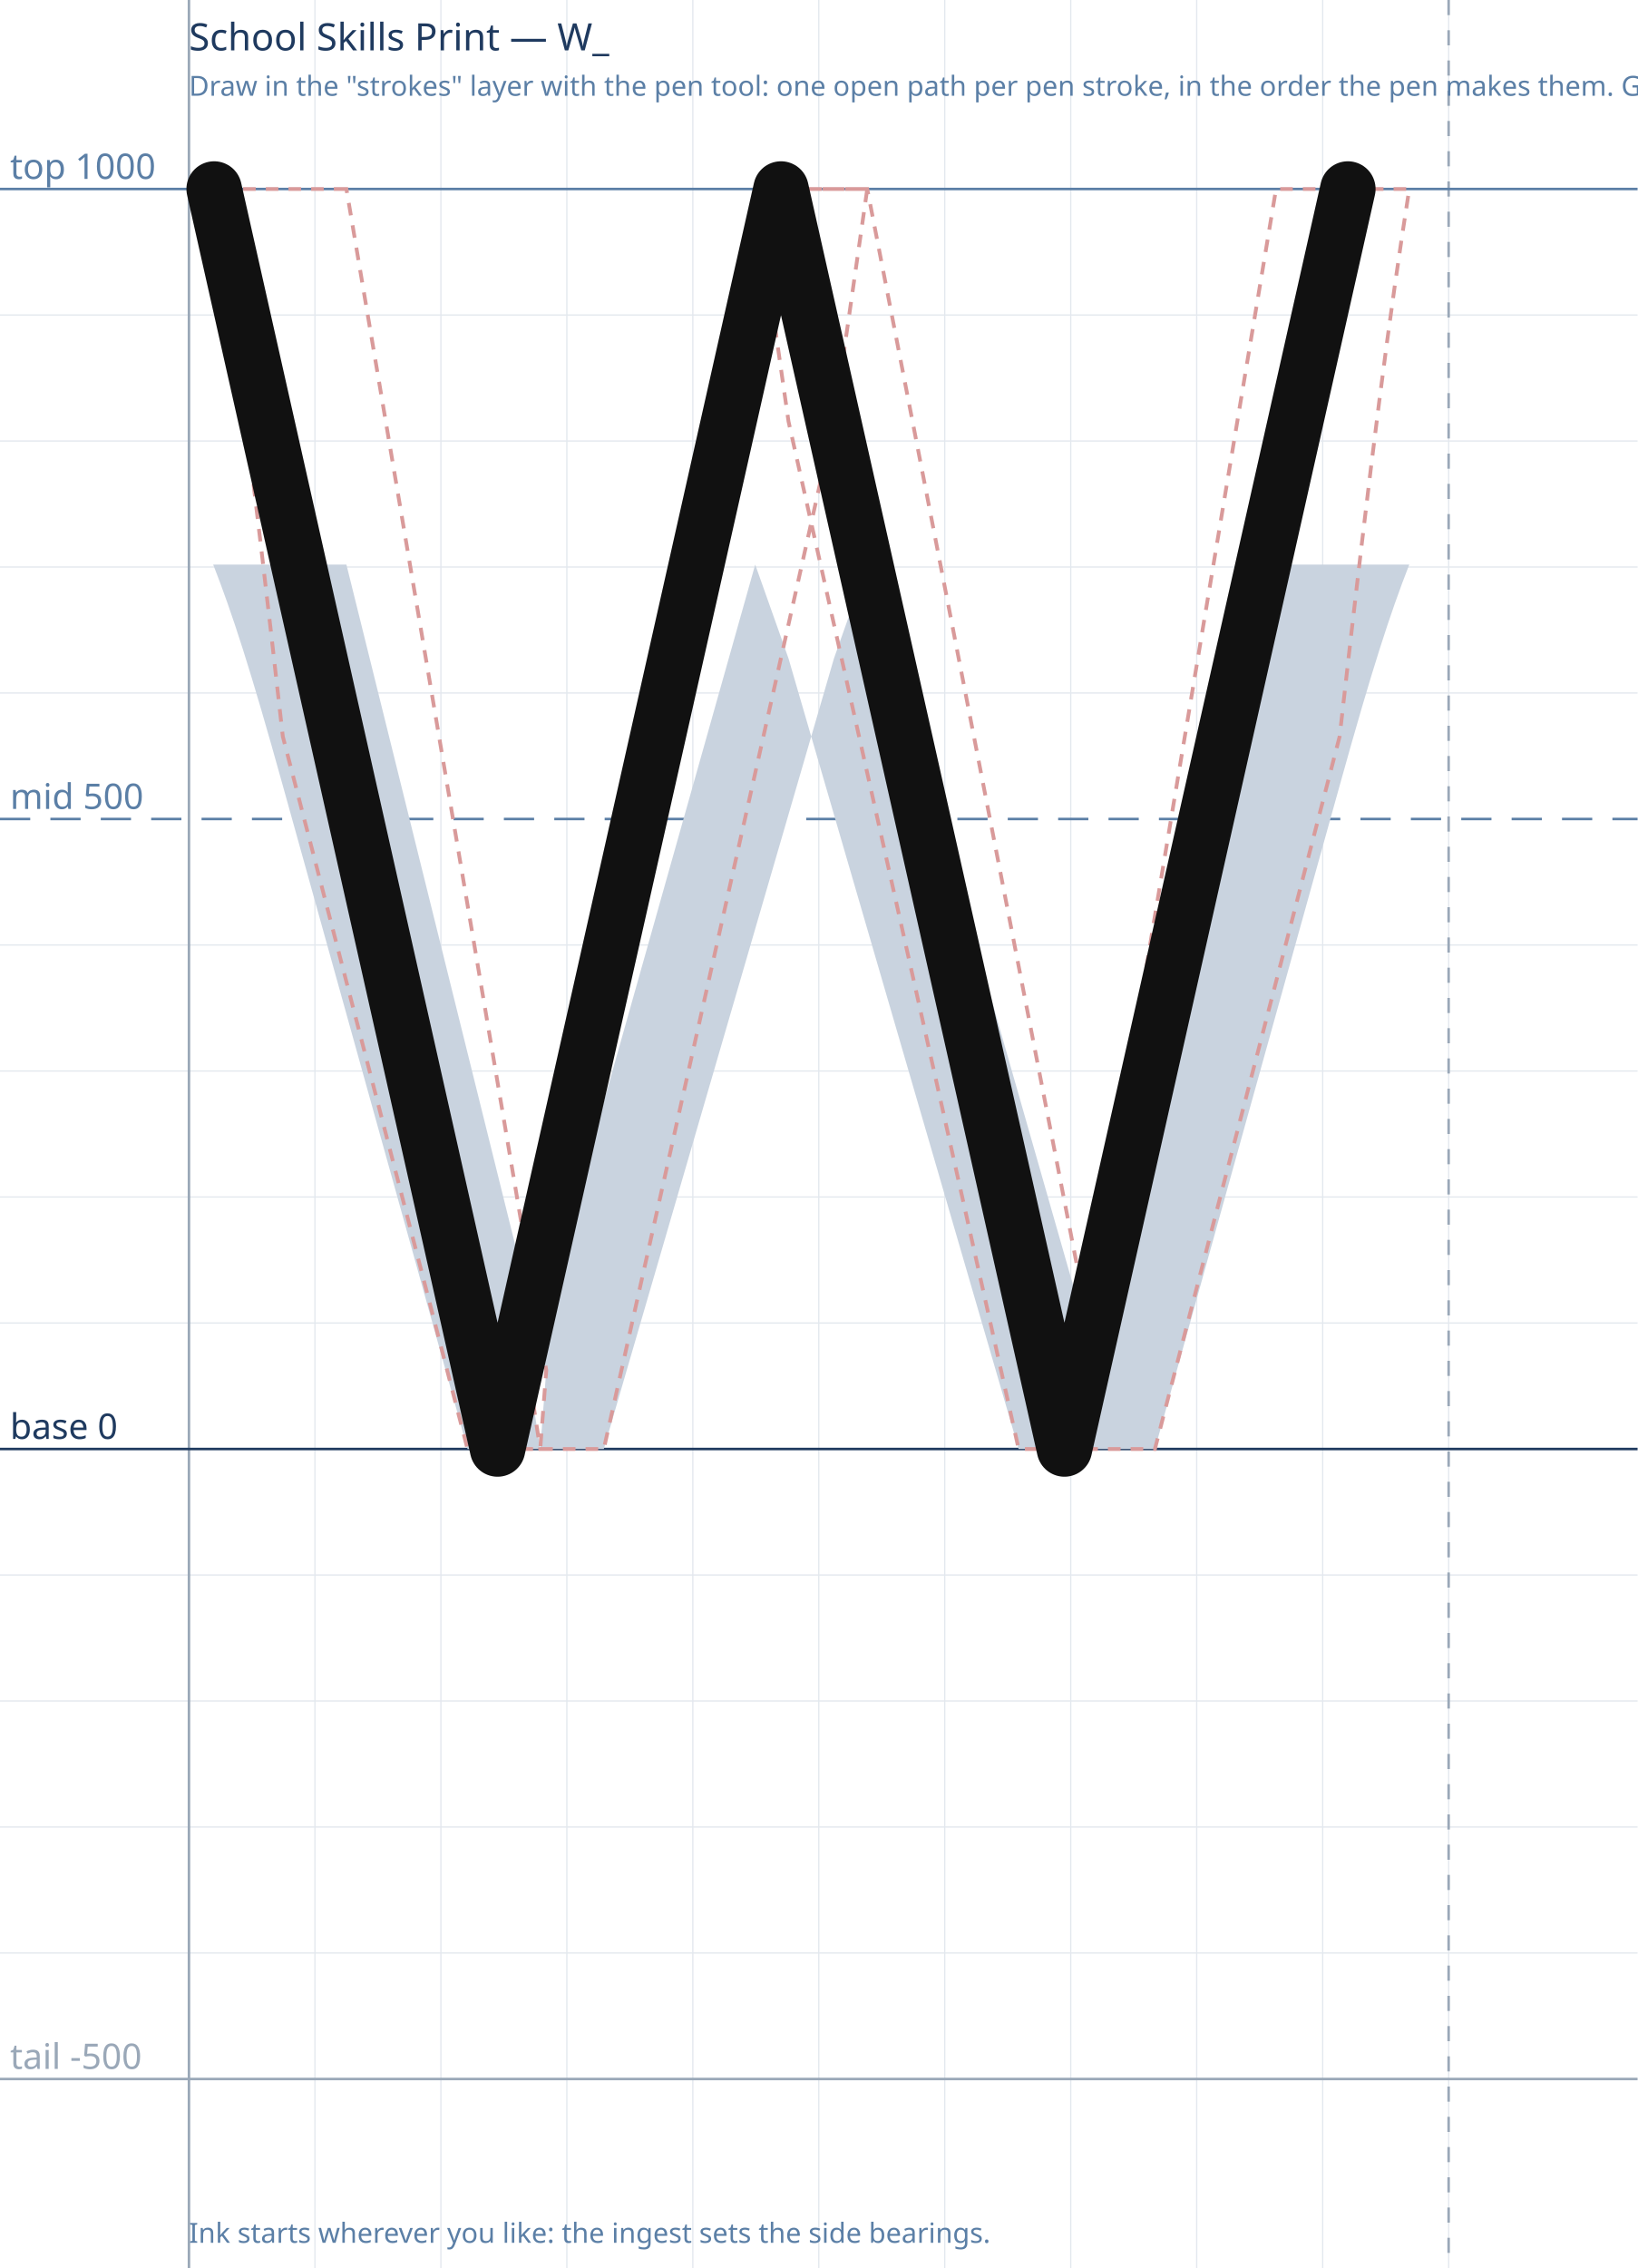
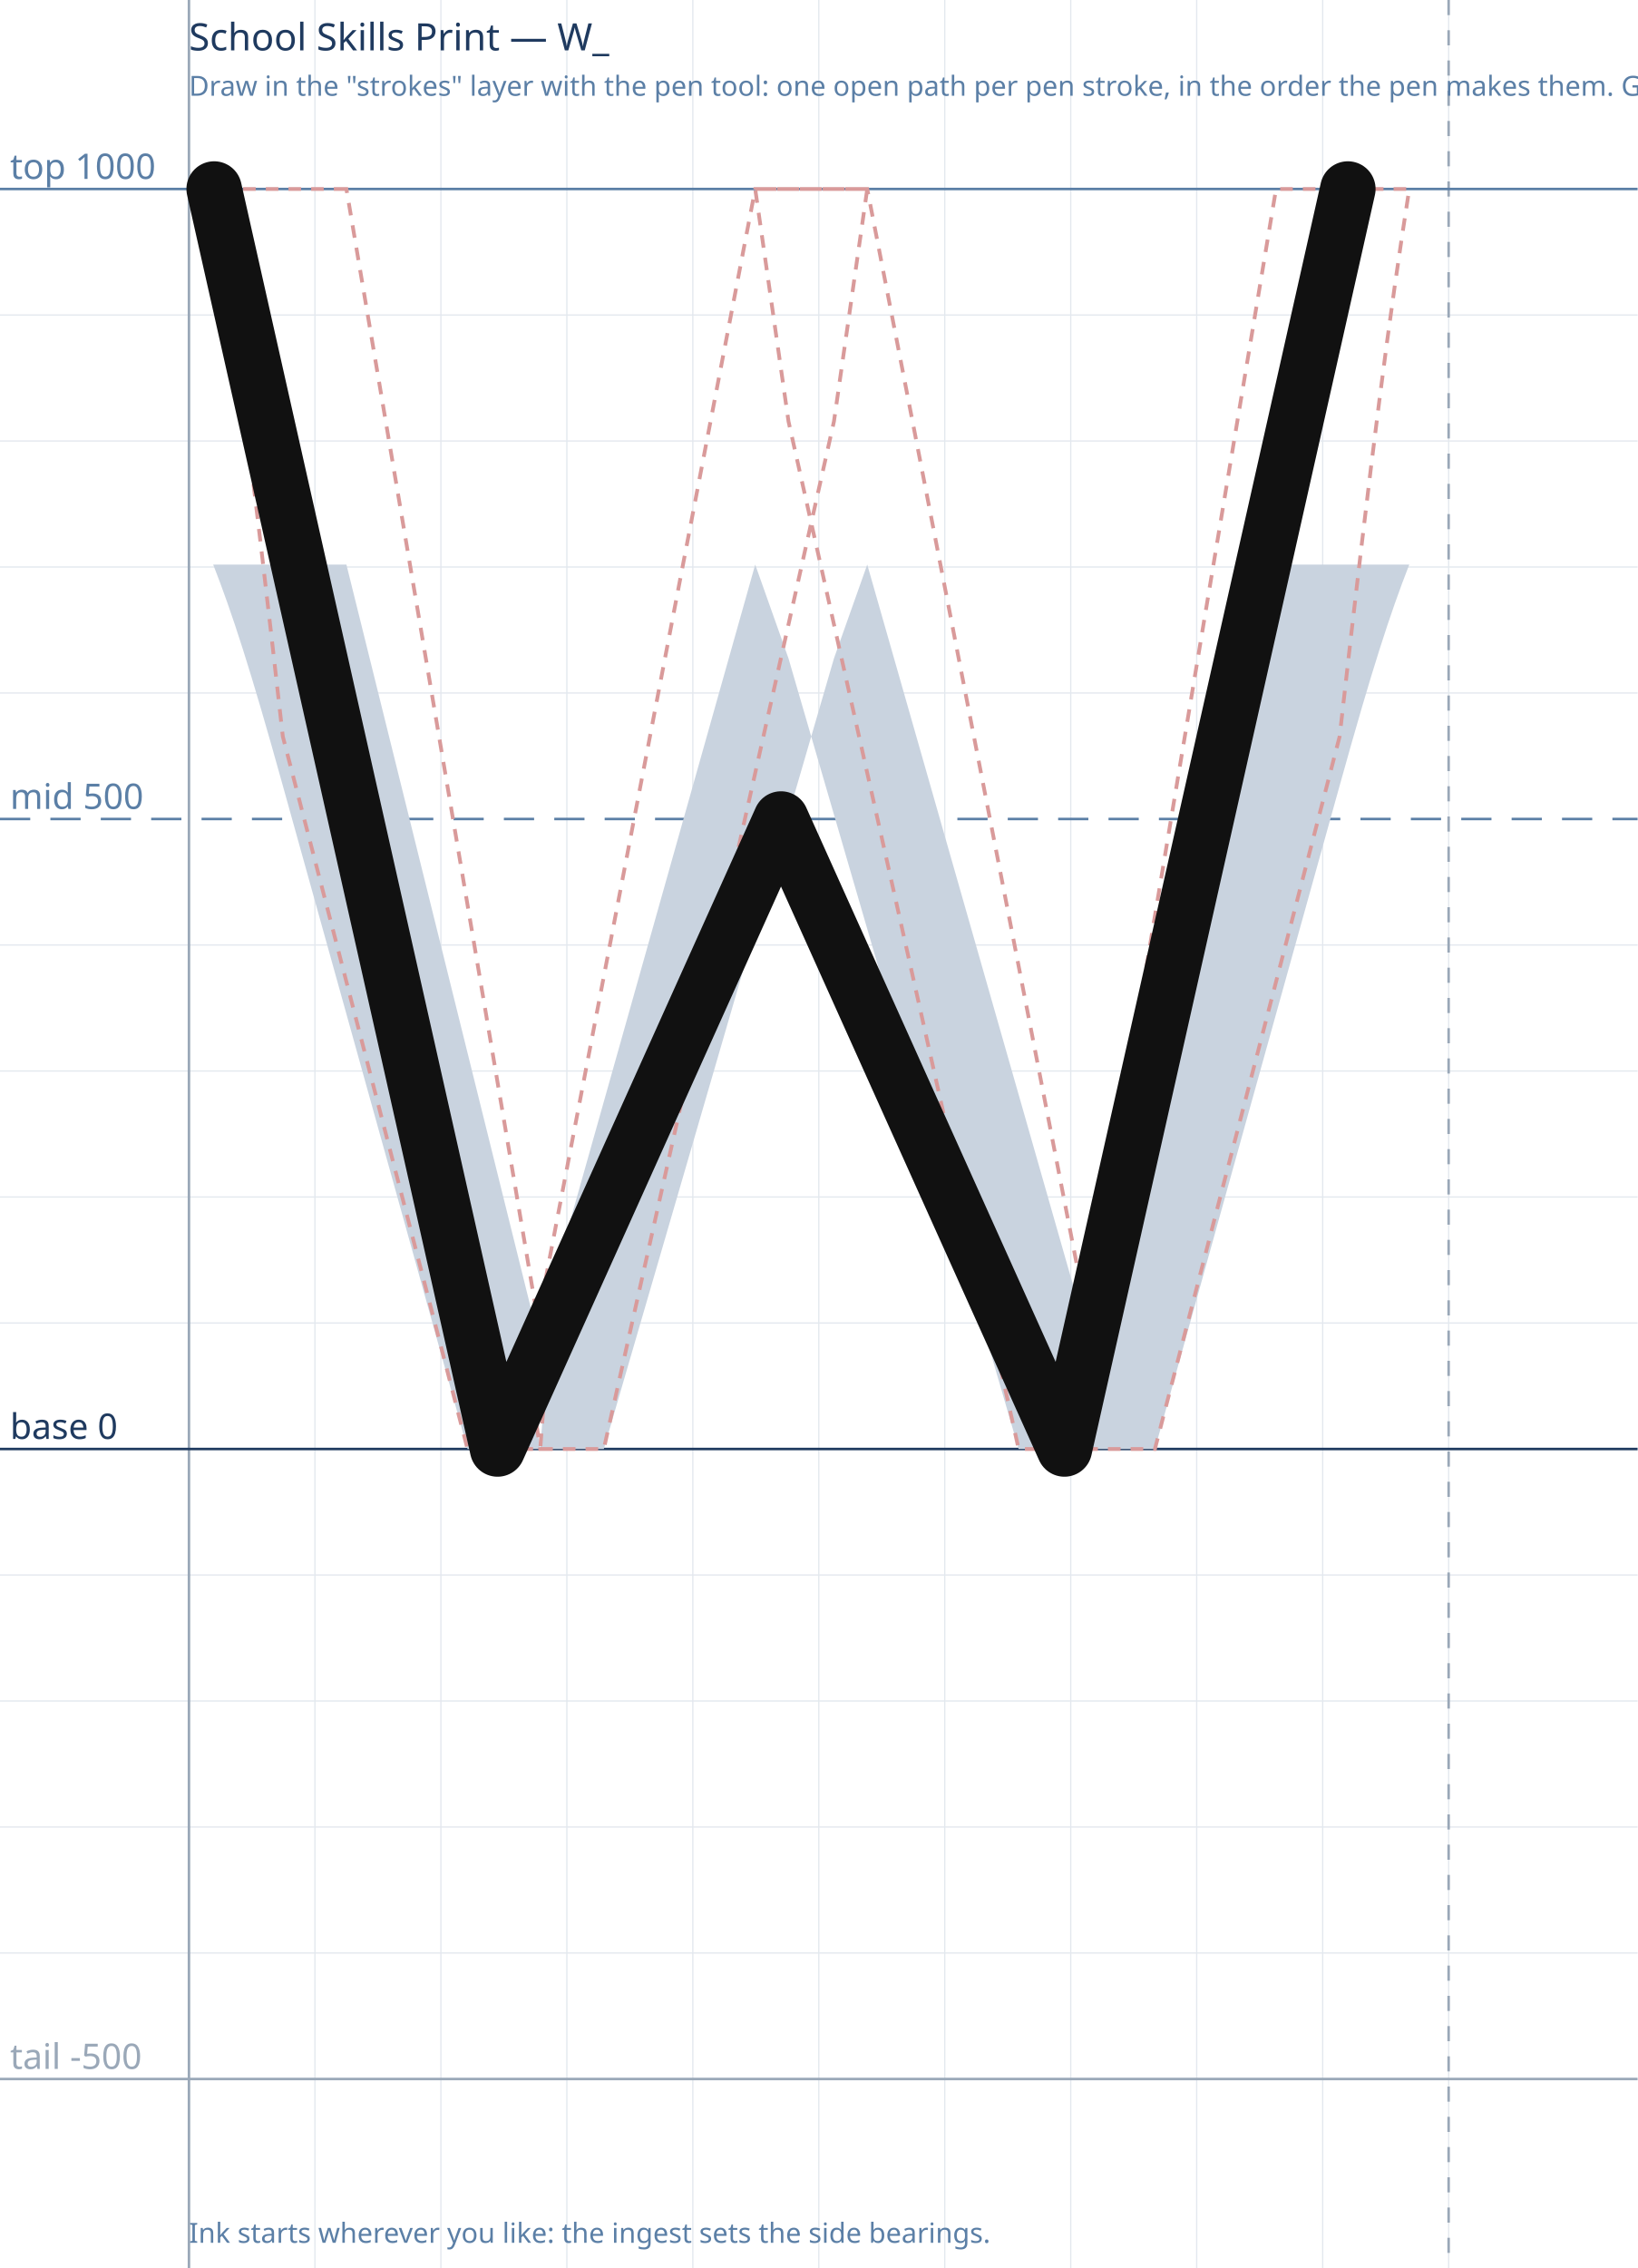
<svg xmlns="http://www.w3.org/2000/svg" width="650" height="900" viewBox="0 0 1300 1800" data-hand="print" data-glyph="W_" data-units="1000" data-origin="150" data-baseline="1150">
  <g id="ruling">
    <line x1="0" y1="1550" x2="1300" y2="1550" stroke="#e3e8ee" stroke-width="1" />
    <line x1="0" y1="1450" x2="1300" y2="1450" stroke="#e3e8ee" stroke-width="1" />
    <line x1="0" y1="1350" x2="1300" y2="1350" stroke="#e3e8ee" stroke-width="1" />
    <line x1="0" y1="1250" x2="1300" y2="1250" stroke="#e3e8ee" stroke-width="1" />
    <line x1="0" y1="1050" x2="1300" y2="1050" stroke="#e3e8ee" stroke-width="1" />
    <line x1="0" y1="950" x2="1300" y2="950" stroke="#e3e8ee" stroke-width="1" />
    <line x1="0" y1="850" x2="1300" y2="850" stroke="#e3e8ee" stroke-width="1" />
    <line x1="0" y1="750" x2="1300" y2="750" stroke="#e3e8ee" stroke-width="1" />
    <line x1="0" y1="550" x2="1300" y2="550" stroke="#e3e8ee" stroke-width="1" />
    <line x1="0" y1="450" x2="1300" y2="450" stroke="#e3e8ee" stroke-width="1" />
    <line x1="0" y1="350" x2="1300" y2="350" stroke="#e3e8ee" stroke-width="1" />
    <line x1="0" y1="250" x2="1300" y2="250" stroke="#e3e8ee" stroke-width="1" />
    <line x1="150" y1="0" x2="150" y2="1800" stroke="#e3e8ee" stroke-width="1" />
    <line x1="250" y1="0" x2="250" y2="1800" stroke="#e3e8ee" stroke-width="1" />
    <line x1="350" y1="0" x2="350" y2="1800" stroke="#e3e8ee" stroke-width="1" />
    <line x1="450" y1="0" x2="450" y2="1800" stroke="#e3e8ee" stroke-width="1" />
    <line x1="550" y1="0" x2="550" y2="1800" stroke="#e3e8ee" stroke-width="1" />
    <line x1="650" y1="0" x2="650" y2="1800" stroke="#e3e8ee" stroke-width="1" />
    <line x1="750" y1="0" x2="750" y2="1800" stroke="#e3e8ee" stroke-width="1" />
    <line x1="850" y1="0" x2="850" y2="1800" stroke="#e3e8ee" stroke-width="1" />
    <line x1="950" y1="0" x2="950" y2="1800" stroke="#e3e8ee" stroke-width="1" />
    <line x1="1050" y1="0" x2="1050" y2="1800" stroke="#e3e8ee" stroke-width="1" />
    <line x1="1150" y1="0" x2="1150" y2="1800" stroke="#e3e8ee" stroke-width="1" />
    <line x1="150" y1="0" x2="150" y2="1800" stroke="#9aa8b8" stroke-width="2" />
    <line x1="1150" y1="0" x2="1150" y2="1800" stroke="#9aa8b8" stroke-width="2" stroke-dasharray="12 12" />
    <line x1="0" y1="150" x2="1300" y2="150" stroke="#5b7fa6" stroke-width="2" />
    <text x="8" y="142" font-family="sans-serif" font-size="28" fill="#5b7fa6">top 1000</text>
    <line x1="0" y1="650" x2="1300" y2="650" stroke="#5b7fa6" stroke-width="2" stroke-dasharray="24 16" />
    <text x="8" y="642" font-family="sans-serif" font-size="28" fill="#5b7fa6">mid 500</text>
    <line x1="0" y1="1150" x2="1300" y2="1150" stroke="#1f3a5f" stroke-width="2" />
    <text x="8" y="1142" font-family="sans-serif" font-size="28" fill="#1f3a5f">base 0</text>
    <line x1="0" y1="1650" x2="1300" y2="1650" stroke="#9aa8b8" stroke-width="2" />
    <text x="8" y="1642" font-family="sans-serif" font-size="28" fill="#9aa8b8">tail -500</text>
  </g>
  <g id="outline-body">
    <path d="M 861.538 1150 L 916.827 1150 L 1063.462 623.558 C 1089.423 530.288 1103.365 487.5 1118.75 448.077 L 1012.981 448.077 L 856.731 1087.5 L 861.538 1150 Z M 688.462 448.077 L 599.519 448.077 L 625.962 522.596 L 808.654 1150 L 861.538 1150 L 871.154 1087.5 L 688.462 448.077 Z M 428.846 1150 L 479.327 1150 L 662.019 522.596 L 688.462 448.077 L 599.519 448.077 L 419.231 1087.5 L 428.846 1150 Z M 275 448.077 L 169.231 448.077 C 184.135 486.058 199.038 531.731 224.519 623.558 L 371.154 1150 L 428.846 1150 L 433.654 1087.5 L 275 448.077 Z" fill="#c9d3df" fill-rule="evenodd" />
  </g>
  <g id="outline-reach">
    <path d="M 861.538 1150 L 916.827 1150 L 1063.462 584.524 C 1089.423 353.571 1103.365 247.619 1118.75 150 L 1012.981 150 L 856.731 1087.5 L 861.538 1150 Z M 688.462 150 L 599.519 150 L 625.962 334.524 L 808.654 1150 L 861.538 1150 L 871.154 1087.5 L 688.462 150 Z M 428.846 1150 L 479.327 1150 L 662.019 334.524 L 688.462 150 L 599.519 150 L 419.231 1087.5 L 428.846 1150 Z M 275 150 L 169.231 150 C 184.135 244.048 199.038 357.143 224.519 584.524 L 371.154 1150 L 428.846 1150 L 433.654 1087.5 L 275 150 Z" fill="none" stroke="#d99a9a" stroke-width="3" stroke-dasharray="10 8" fill-rule="evenodd" />
  </g>
  <g id="notes">
    <text x="150" y="40" font-family="sans-serif" font-size="30" fill="#1f3a5f">School Skills Print — W_</text>
    <text x="150" y="76" font-family="sans-serif" font-size="22" fill="#5b7fa6">Draw in the "strokes" layer with the pen tool: one open path per pen stroke, in the order the pen makes them. Grey is the shape; red dashes are how far the tall or hanging part goes.</text>
    <text x="150" y="1780" font-family="sans-serif" font-size="22" fill="#5b7fa6">Ink starts wherever you like: the ingest sets the side bearings.</text>
  </g>
  <g id="strokes">
-     <path id="stroke-1" d="M 170 150 L 395 1150 L 620 150 L 845 1150 L 1070 150" fill="none" stroke="#111" stroke-width="44" stroke-linecap="round" stroke-linejoin="round" />
+     <path id="stroke-1" d="M 170 150 L 395 1150 L 620 650 L 845 1150 L 1070 150" fill="none" stroke="#111" stroke-width="44" stroke-linecap="round" stroke-linejoin="round" />
  </g>
</svg>
